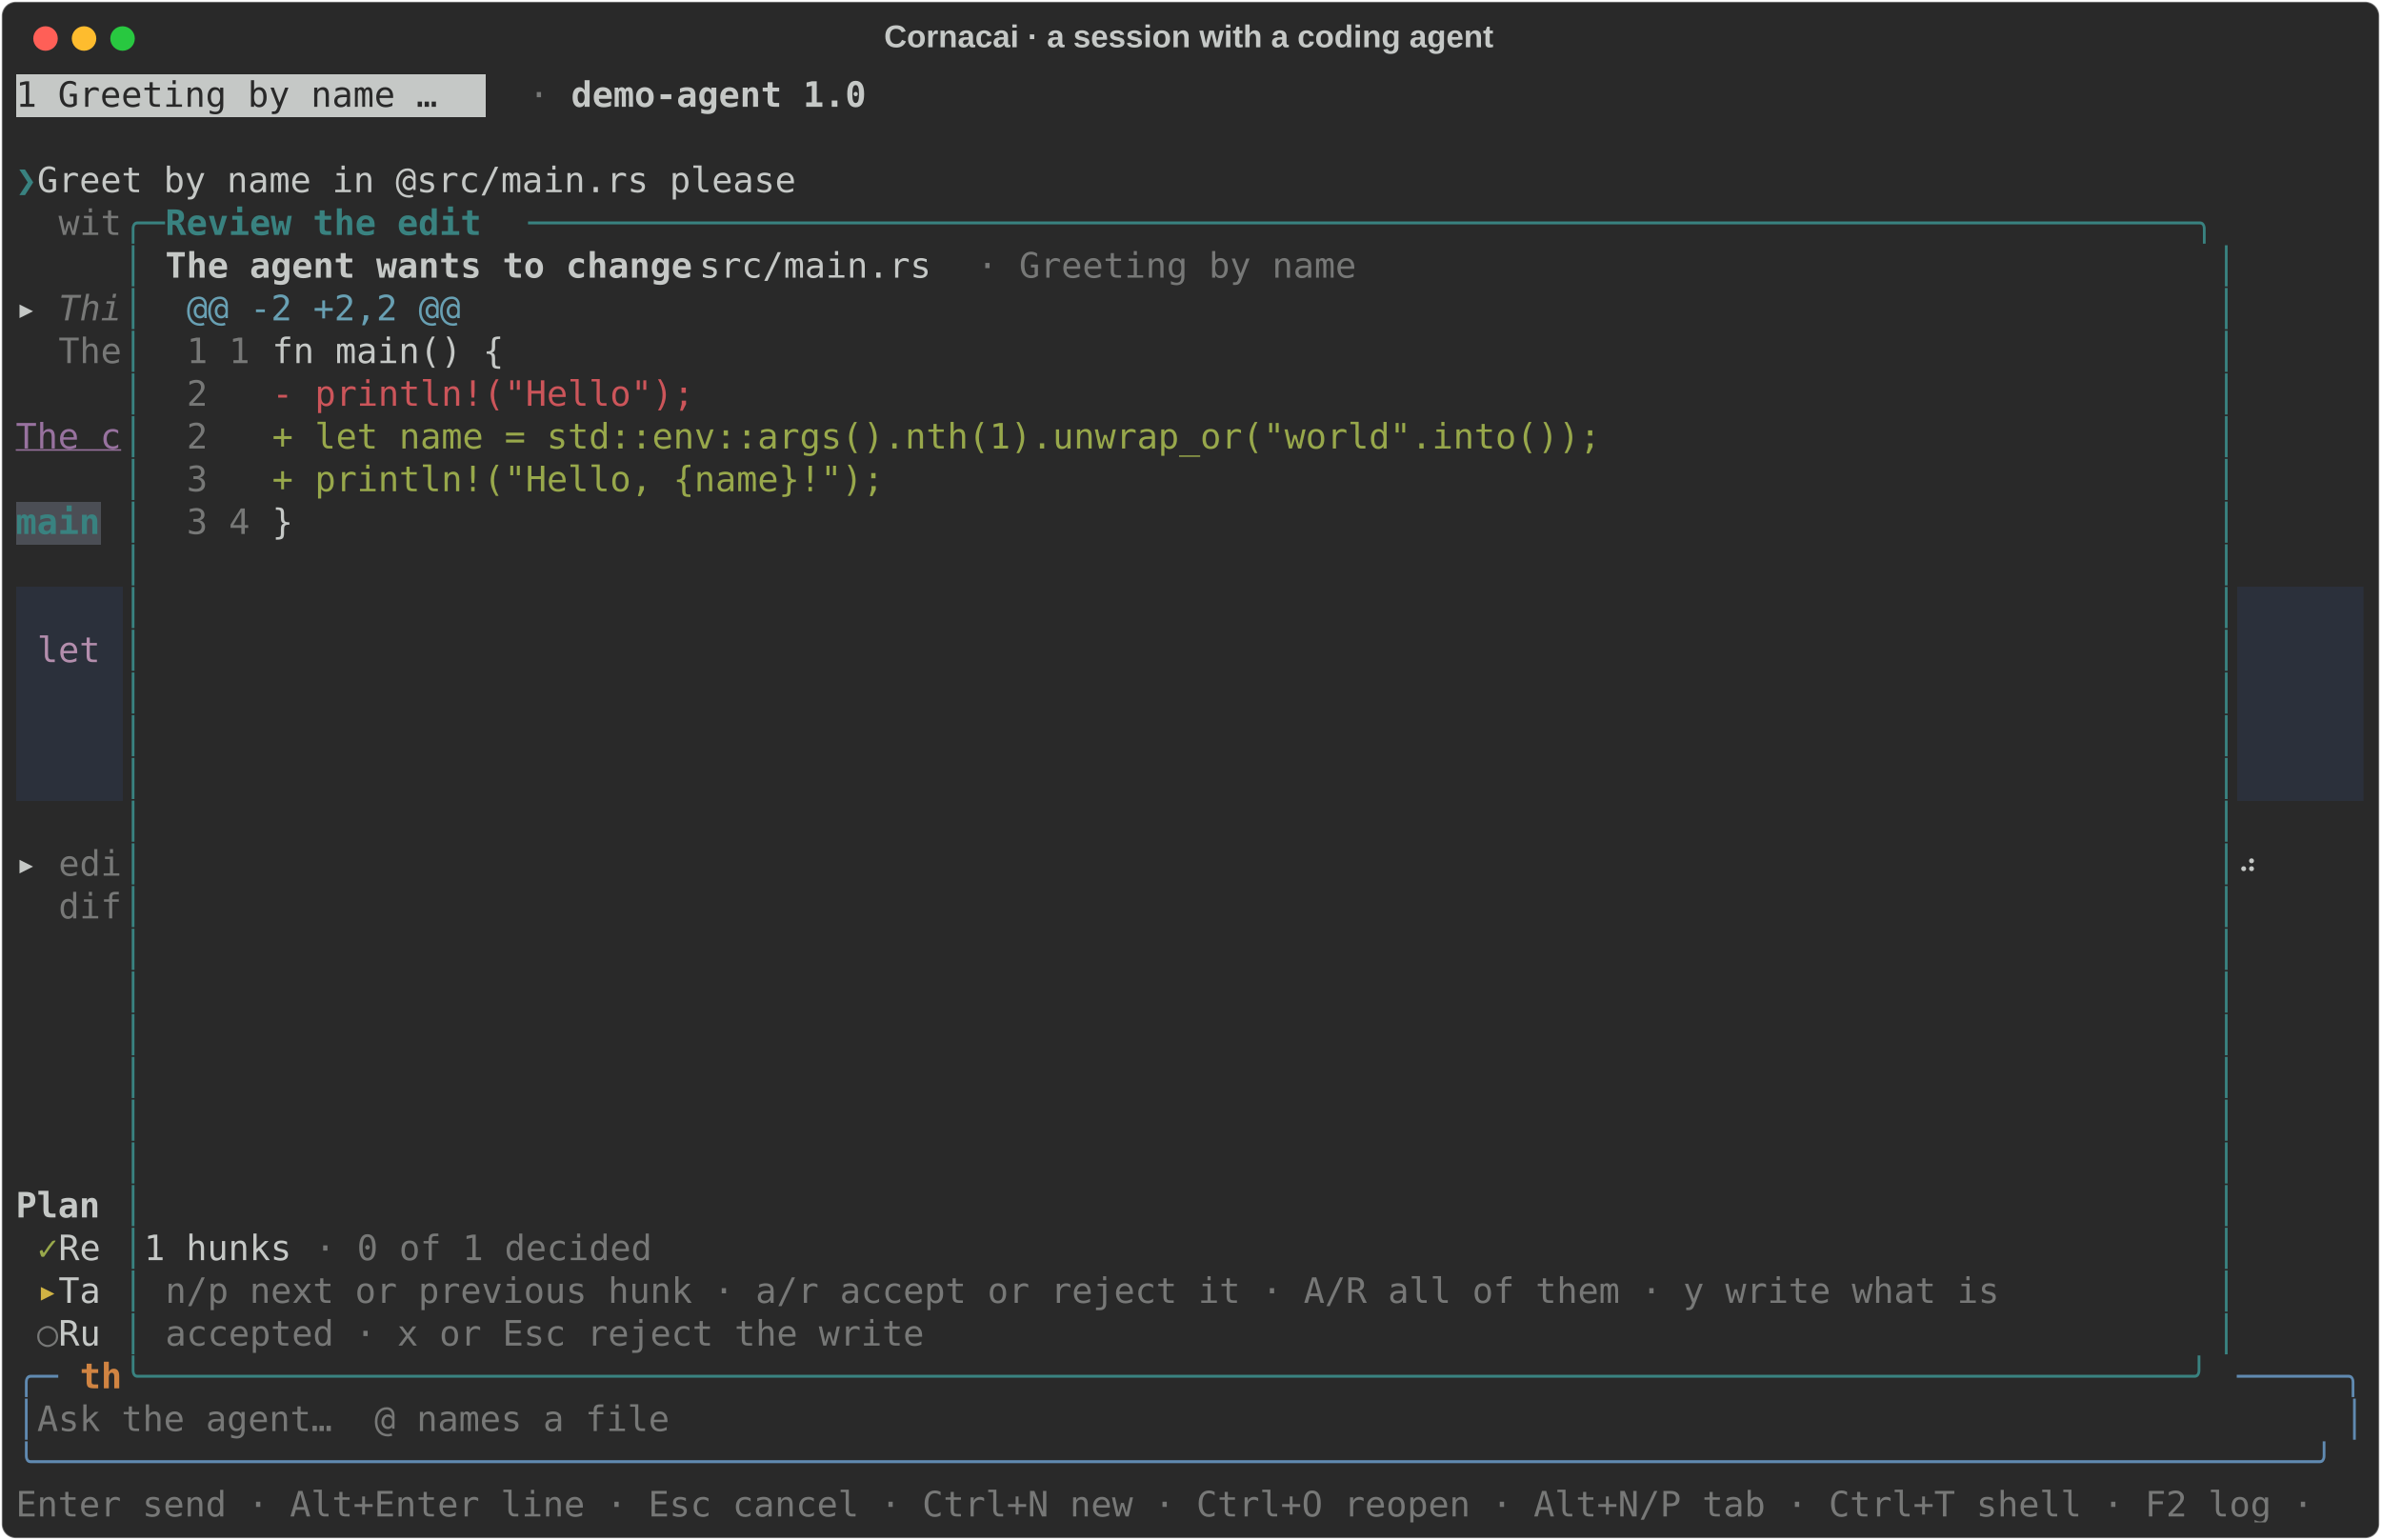
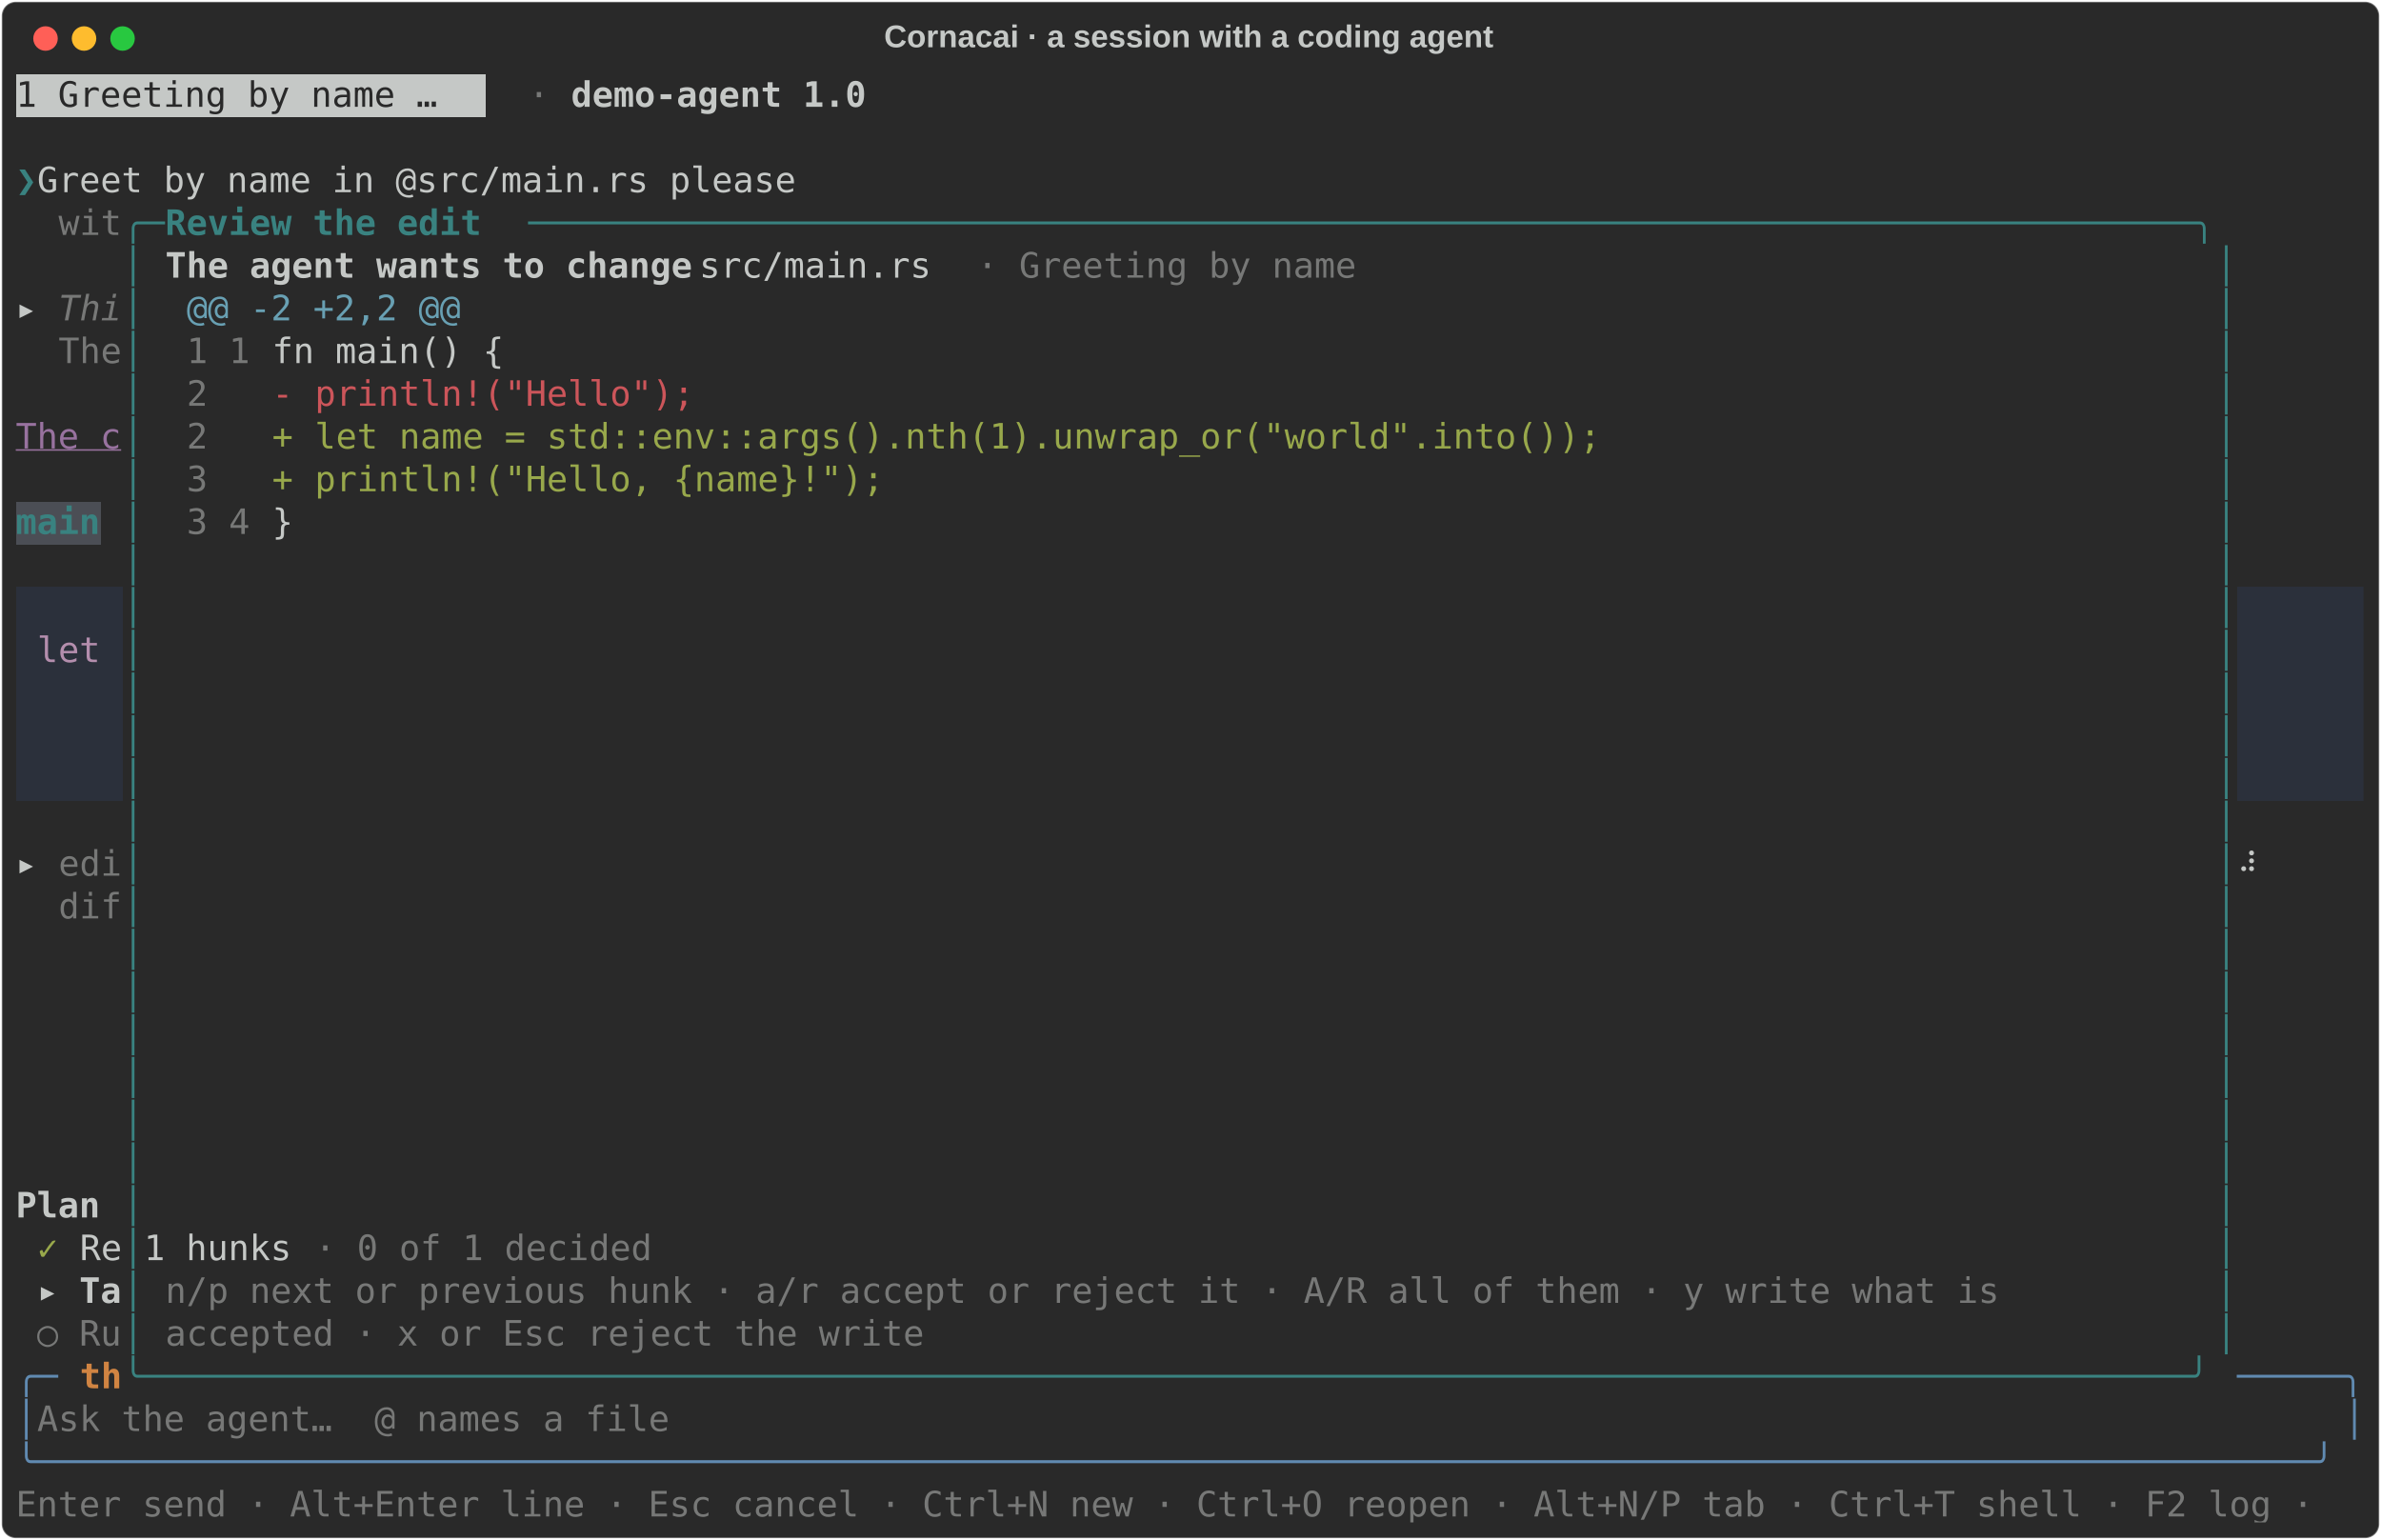
<svg xmlns="http://www.w3.org/2000/svg" class="rich-terminal" viewBox="0 0 1360 879.6">
  <style>

    @font-face {
        font-family: "Fira Code";
        src: local("FiraCode-Regular"),
                url("https://cdnjs.cloudflare.com/ajax/libs/firacode/6.2.0/woff2/FiraCode-Regular.woff2") format("woff2"),
                url("https://cdnjs.cloudflare.com/ajax/libs/firacode/6.2.0/woff/FiraCode-Regular.woff") format("woff");
        font-style: normal;
        font-weight: 400;
    }
    @font-face {
        font-family: "Fira Code";
        src: local("FiraCode-Bold"),
                url("https://cdnjs.cloudflare.com/ajax/libs/firacode/6.2.0/woff2/FiraCode-Bold.woff2") format("woff2"),
                url("https://cdnjs.cloudflare.com/ajax/libs/firacode/6.2.0/woff/FiraCode-Bold.woff") format("woff");
        font-style: bold;
        font-weight: 700;
    }

    .rich-record-matrix {
        font-family: Fira Code, monospace;
        font-size: 20px;
        line-height: 24.4px;
        font-variant-east-asian: full-width;
    }

    .rich-record-title {
        font-size: 18px;
        font-weight: bold;
        font-family: arial;
    }

    .rich-record-r1 { fill: #292929 }
.rich-record-r2 { fill: #c5c8c6 }
.rich-record-r3 { fill: #777877 }
.rich-record-r4 { fill: #c5c8c6;font-weight: bold }
.rich-record-r5 { fill: #398280;font-weight: bold }
.rich-record-r6 { fill: #398280 }
.rich-record-r7 { fill: #777877;font-style: italic; }
.rich-record-r8 { fill: #68a0b3 }
.rich-record-r9 { fill: #cc555a }
.rich-record-r10 { fill: #98729f;text-decoration: underline; }
.rich-record-r11 { fill: #98a84b }
.rich-record-r12 { fill: #b48ead }
.rich-record-r13 { fill: #c0c5ce }
- .rich-record-r14 { fill: #d0b344 }
- .rich-record-r15 { fill: #608ab1 }
- .rich-record-r16 { fill: #1984e9;font-weight: bold }
- .rich-record-r17 { fill: #d08442;font-weight: bold }
+ .rich-record-r14 { fill: #608ab1 }
+ .rich-record-r15 { fill: #1984e9;font-weight: bold }
+ .rich-record-r16 { fill: #d08442;font-weight: bold }
    </style>
  <defs>
    <clipPath id="rich-record-clip-terminal">
      <rect x="0" y="0" width="1341.0" height="828.6" />
    </clipPath>
    <clipPath id="rich-record-line-0">
      <rect x="0" y="1.5" width="1342" height="24.65" />
    </clipPath>
    <clipPath id="rich-record-line-1">
      <rect x="0" y="25.9" width="1342" height="24.65" />
    </clipPath>
    <clipPath id="rich-record-line-2">
      <rect x="0" y="50.3" width="1342" height="24.65" />
    </clipPath>
    <clipPath id="rich-record-line-3">
      <rect x="0" y="74.7" width="1342" height="24.65" />
    </clipPath>
    <clipPath id="rich-record-line-4">
      <rect x="0" y="99.1" width="1342" height="24.65" />
    </clipPath>
    <clipPath id="rich-record-line-5">
      <rect x="0" y="123.5" width="1342" height="24.65" />
    </clipPath>
    <clipPath id="rich-record-line-6">
      <rect x="0" y="147.9" width="1342" height="24.65" />
    </clipPath>
    <clipPath id="rich-record-line-7">
      <rect x="0" y="172.3" width="1342" height="24.65" />
    </clipPath>
    <clipPath id="rich-record-line-8">
      <rect x="0" y="196.7" width="1342" height="24.65" />
    </clipPath>
    <clipPath id="rich-record-line-9">
      <rect x="0" y="221.1" width="1342" height="24.65" />
    </clipPath>
    <clipPath id="rich-record-line-10">
      <rect x="0" y="245.5" width="1342" height="24.65" />
    </clipPath>
    <clipPath id="rich-record-line-11">
      <rect x="0" y="269.9" width="1342" height="24.65" />
    </clipPath>
    <clipPath id="rich-record-line-12">
      <rect x="0" y="294.3" width="1342" height="24.65" />
    </clipPath>
    <clipPath id="rich-record-line-13">
      <rect x="0" y="318.7" width="1342" height="24.65" />
    </clipPath>
    <clipPath id="rich-record-line-14">
      <rect x="0" y="343.1" width="1342" height="24.65" />
    </clipPath>
    <clipPath id="rich-record-line-15">
      <rect x="0" y="367.5" width="1342" height="24.65" />
    </clipPath>
    <clipPath id="rich-record-line-16">
      <rect x="0" y="391.9" width="1342" height="24.65" />
    </clipPath>
    <clipPath id="rich-record-line-17">
      <rect x="0" y="416.3" width="1342" height="24.65" />
    </clipPath>
    <clipPath id="rich-record-line-18">
      <rect x="0" y="440.7" width="1342" height="24.65" />
    </clipPath>
    <clipPath id="rich-record-line-19">
      <rect x="0" y="465.1" width="1342" height="24.65" />
    </clipPath>
    <clipPath id="rich-record-line-20">
      <rect x="0" y="489.5" width="1342" height="24.65" />
    </clipPath>
    <clipPath id="rich-record-line-21">
      <rect x="0" y="513.9" width="1342" height="24.65" />
    </clipPath>
    <clipPath id="rich-record-line-22">
      <rect x="0" y="538.3" width="1342" height="24.65" />
    </clipPath>
    <clipPath id="rich-record-line-23">
      <rect x="0" y="562.7" width="1342" height="24.65" />
    </clipPath>
    <clipPath id="rich-record-line-24">
      <rect x="0" y="587.1" width="1342" height="24.65" />
    </clipPath>
    <clipPath id="rich-record-line-25">
      <rect x="0" y="611.5" width="1342" height="24.65" />
    </clipPath>
    <clipPath id="rich-record-line-26">
      <rect x="0" y="635.9" width="1342" height="24.65" />
    </clipPath>
    <clipPath id="rich-record-line-27">
      <rect x="0" y="660.3" width="1342" height="24.65" />
    </clipPath>
    <clipPath id="rich-record-line-28">
      <rect x="0" y="684.7" width="1342" height="24.65" />
    </clipPath>
    <clipPath id="rich-record-line-29">
      <rect x="0" y="709.1" width="1342" height="24.65" />
    </clipPath>
    <clipPath id="rich-record-line-30">
      <rect x="0" y="733.5" width="1342" height="24.65" />
    </clipPath>
    <clipPath id="rich-record-line-31">
      <rect x="0" y="757.9" width="1342" height="24.65" />
    </clipPath>
    <clipPath id="rich-record-line-32">
      <rect x="0" y="782.3" width="1342" height="24.65" />
    </clipPath>
  </defs>
  <rect fill="#292929" stroke="rgba(255,255,255,0.35)" stroke-width="1" x="1" y="1" width="1358" height="877.6" rx="8" />
  <text class="rich-record-title" fill="#c5c8c6" text-anchor="middle" x="679" y="27">Cornacai · a session with a coding agent</text>
  <g transform="translate(26,22)">
    <circle cx="0" cy="0" r="7" fill="#ff5f57" />
    <circle cx="22" cy="0" r="7" fill="#febc2e" />
    <circle cx="44" cy="0" r="7" fill="#28c840" />
  </g>
  <g transform="translate(9, 41)" clip-path="url(#rich-record-clip-terminal)">
    <rect fill="#c5c8c6" x="0" y="1.5" width="268.4" height="24.65" shape-rendering="crispEdges" />
    <rect fill="#4b4e55" x="0" y="245.5" width="48.8" height="24.65" shape-rendering="crispEdges" />
    <rect fill="#2b303b" x="0" y="294.3" width="61" height="24.65" shape-rendering="crispEdges" />
    <rect fill="#2b303b" x="1268.8" y="294.3" width="73.2" height="24.65" shape-rendering="crispEdges" />
    <rect fill="#2b303b" x="0" y="318.7" width="12.2" height="24.65" shape-rendering="crispEdges" />
    <rect fill="#2b303b" x="12.2" y="318.7" width="36.6" height="24.65" shape-rendering="crispEdges" />
    <rect fill="#2b303b" x="48.8" y="318.7" width="12.2" height="24.65" shape-rendering="crispEdges" />
    <rect fill="#2b303b" x="1268.8" y="318.7" width="73.2" height="24.65" shape-rendering="crispEdges" />
    <rect fill="#2b303b" x="0" y="343.1" width="12.2" height="24.65" shape-rendering="crispEdges" />
    <rect fill="#2b303b" x="12.2" y="343.1" width="48.8" height="24.65" shape-rendering="crispEdges" />
    <rect fill="#2b303b" x="1268.8" y="343.1" width="73.2" height="24.65" shape-rendering="crispEdges" />
    <rect fill="#2b303b" x="0" y="367.5" width="12.2" height="24.65" shape-rendering="crispEdges" />
    <rect fill="#2b303b" x="12.2" y="367.5" width="48.8" height="24.65" shape-rendering="crispEdges" />
    <rect fill="#2b303b" x="1268.8" y="367.5" width="73.2" height="24.65" shape-rendering="crispEdges" />
    <rect fill="#2b303b" x="0" y="391.9" width="61" height="24.65" shape-rendering="crispEdges" />
    <rect fill="#2b303b" x="1268.8" y="391.9" width="73.2" height="24.65" shape-rendering="crispEdges" />
    <g class="rich-record-matrix">
      <text class="rich-record-r1" x="0" y="20" textLength="268.4" clip-path="url(#rich-record-line-0)"> 1 Greeting by name … </text>
      <text class="rich-record-r3" x="292.8" y="20" textLength="12.2" clip-path="url(#rich-record-line-0)">·</text>
      <text class="rich-record-r4" x="317.2" y="20" textLength="170.8" clip-path="url(#rich-record-line-0)">demo-agent 1.0</text>
      <text class="rich-record-r2" x="1342" y="20" textLength="12.2" clip-path="url(#rich-record-line-0)">
</text>
      <text class="rich-record-r2" x="1342" y="44.4" textLength="12.2" clip-path="url(#rich-record-line-1)">
</text>
      <text class="rich-record-r5" x="0" y="68.8" textLength="12.2" clip-path="url(#rich-record-line-2)">❯</text>
      <text class="rich-record-r2" x="12.2" y="68.8" textLength="1329.8" clip-path="url(#rich-record-line-2)"> Greet by name in @src/main.rs please                                                                        </text>
      <text class="rich-record-r2" x="1342" y="68.8" textLength="12.2" clip-path="url(#rich-record-line-2)">
</text>
      <text class="rich-record-r3" x="24.4" y="93.2" textLength="36.6" clip-path="url(#rich-record-line-3)">wit</text>
      <text class="rich-record-r6" x="61" y="93.2" textLength="24.4" clip-path="url(#rich-record-line-3)">╭─</text>
      <text class="rich-record-r5" x="85.4" y="93.2" textLength="207.4" clip-path="url(#rich-record-line-3)"> Review the edit </text>
      <text class="rich-record-r6" x="292.8" y="93.2" textLength="976" clip-path="url(#rich-record-line-3)">───────────────────────────────────────────────────────────────────────────────╮</text>
      <text class="rich-record-r2" x="1342" y="93.2" textLength="12.2" clip-path="url(#rich-record-line-3)">
</text>
      <text class="rich-record-r6" x="61" y="117.6" textLength="12.2" clip-path="url(#rich-record-line-4)">│</text>
      <text class="rich-record-r4" x="85.4" y="117.6" textLength="305" clip-path="url(#rich-record-line-4)">The agent wants to change</text>
      <text class="rich-record-r2" x="390.4" y="117.6" textLength="158.6" clip-path="url(#rich-record-line-4)"> src/main.rs </text>
      <text class="rich-record-r3" x="549" y="117.6" textLength="219.6" clip-path="url(#rich-record-line-4)">· Greeting by name</text>
      <text class="rich-record-r6" x="1256.6" y="117.6" textLength="12.2" clip-path="url(#rich-record-line-4)">│</text>
      <text class="rich-record-r2" x="1342" y="117.6" textLength="12.2" clip-path="url(#rich-record-line-4)">
</text>
      <text class="rich-record-r4" x="0" y="142" textLength="12.2" clip-path="url(#rich-record-line-5)">▸</text>
      <text class="rich-record-r7" x="24.4" y="142" textLength="36.6" clip-path="url(#rich-record-line-5)">Thi</text>
      <text class="rich-record-r6" x="61" y="142" textLength="12.2" clip-path="url(#rich-record-line-5)">│</text>
      <text class="rich-record-r8" x="97.6" y="142" textLength="158.6" clip-path="url(#rich-record-line-5)">@@ -2 +2,2 @@</text>
      <text class="rich-record-r6" x="1256.6" y="142" textLength="12.2" clip-path="url(#rich-record-line-5)">│</text>
      <text class="rich-record-r2" x="1342" y="142" textLength="12.2" clip-path="url(#rich-record-line-5)">
</text>
      <text class="rich-record-r3" x="24.4" y="166.4" textLength="36.6" clip-path="url(#rich-record-line-6)">The</text>
      <text class="rich-record-r6" x="61" y="166.4" textLength="12.2" clip-path="url(#rich-record-line-6)">│</text>
      <text class="rich-record-r3" x="97.6" y="166.4" textLength="48.8" clip-path="url(#rich-record-line-6)">1 1 </text>
      <text class="rich-record-r2" x="146.4" y="166.4" textLength="1110.2" clip-path="url(#rich-record-line-6)">  fn main() {                                                                              </text>
      <text class="rich-record-r6" x="1256.6" y="166.4" textLength="12.2" clip-path="url(#rich-record-line-6)">│</text>
      <text class="rich-record-r2" x="1342" y="166.4" textLength="12.2" clip-path="url(#rich-record-line-6)">
</text>
      <text class="rich-record-r6" x="61" y="190.8" textLength="12.2" clip-path="url(#rich-record-line-7)">│</text>
      <text class="rich-record-r3" x="97.6" y="190.8" textLength="48.8" clip-path="url(#rich-record-line-7)">2   </text>
      <text class="rich-record-r9" x="146.4" y="190.8" textLength="12.2" clip-path="url(#rich-record-line-7)">-</text>
      <text class="rich-record-r9" x="170.8" y="190.8" textLength="268.4" clip-path="url(#rich-record-line-7)">    println!("Hello");</text>
      <text class="rich-record-r6" x="1256.6" y="190.8" textLength="12.2" clip-path="url(#rich-record-line-7)">│</text>
      <text class="rich-record-r2" x="1342" y="190.8" textLength="12.2" clip-path="url(#rich-record-line-7)">
</text>
      <text class="rich-record-r10" x="0" y="215.2" textLength="61" clip-path="url(#rich-record-line-8)">The c</text>
      <text class="rich-record-r6" x="61" y="215.2" textLength="12.2" clip-path="url(#rich-record-line-8)">│</text>
      <text class="rich-record-r3" x="97.6" y="215.2" textLength="48.8" clip-path="url(#rich-record-line-8)">  2 </text>
      <text class="rich-record-r11" x="146.4" y="215.2" textLength="12.2" clip-path="url(#rich-record-line-8)">+</text>
      <text class="rich-record-r11" x="170.8" y="215.2" textLength="793" clip-path="url(#rich-record-line-8)">    let name = std::env::args().nth(1).unwrap_or("world".into());</text>
      <text class="rich-record-r6" x="1256.6" y="215.2" textLength="12.2" clip-path="url(#rich-record-line-8)">│</text>
      <text class="rich-record-r2" x="1342" y="215.2" textLength="12.2" clip-path="url(#rich-record-line-8)">
</text>
      <text class="rich-record-r6" x="61" y="239.6" textLength="12.2" clip-path="url(#rich-record-line-9)">│</text>
      <text class="rich-record-r3" x="97.6" y="239.6" textLength="48.8" clip-path="url(#rich-record-line-9)">  3 </text>
      <text class="rich-record-r11" x="146.4" y="239.6" textLength="12.2" clip-path="url(#rich-record-line-9)">+</text>
      <text class="rich-record-r11" x="170.8" y="239.6" textLength="378.2" clip-path="url(#rich-record-line-9)">    println!("Hello, {name}!");</text>
      <text class="rich-record-r6" x="1256.6" y="239.6" textLength="12.2" clip-path="url(#rich-record-line-9)">│</text>
      <text class="rich-record-r2" x="1342" y="239.6" textLength="12.2" clip-path="url(#rich-record-line-9)">
</text>
      <text class="rich-record-r5" x="0" y="264" textLength="48.8" clip-path="url(#rich-record-line-10)">main</text>
      <text class="rich-record-r6" x="61" y="264" textLength="12.2" clip-path="url(#rich-record-line-10)">│</text>
      <text class="rich-record-r3" x="97.6" y="264" textLength="48.8" clip-path="url(#rich-record-line-10)">3 4 </text>
      <text class="rich-record-r2" x="146.4" y="264" textLength="1110.2" clip-path="url(#rich-record-line-10)">  }                                                                                        </text>
      <text class="rich-record-r6" x="1256.6" y="264" textLength="12.2" clip-path="url(#rich-record-line-10)">│</text>
      <text class="rich-record-r2" x="1342" y="264" textLength="12.2" clip-path="url(#rich-record-line-10)">
</text>
      <text class="rich-record-r6" x="61" y="288.4" textLength="12.2" clip-path="url(#rich-record-line-11)">│</text>
      <text class="rich-record-r6" x="1256.6" y="288.4" textLength="12.2" clip-path="url(#rich-record-line-11)">│</text>
      <text class="rich-record-r2" x="1342" y="288.4" textLength="12.2" clip-path="url(#rich-record-line-11)">
</text>
      <text class="rich-record-r6" x="61" y="312.8" textLength="12.2" clip-path="url(#rich-record-line-12)">│</text>
      <text class="rich-record-r6" x="1256.6" y="312.8" textLength="12.2" clip-path="url(#rich-record-line-12)">│</text>
      <text class="rich-record-r2" x="1342" y="312.8" textLength="12.2" clip-path="url(#rich-record-line-12)">
</text>
      <text class="rich-record-r12" x="12.2" y="337.2" textLength="36.6" clip-path="url(#rich-record-line-13)">let</text>
      <text class="rich-record-r6" x="61" y="337.2" textLength="12.2" clip-path="url(#rich-record-line-13)">│</text>
      <text class="rich-record-r6" x="1256.6" y="337.2" textLength="12.2" clip-path="url(#rich-record-line-13)">│</text>
      <text class="rich-record-r2" x="1342" y="337.2" textLength="12.2" clip-path="url(#rich-record-line-13)">
</text>
      <text class="rich-record-r6" x="61" y="361.6" textLength="12.2" clip-path="url(#rich-record-line-14)">│</text>
      <text class="rich-record-r6" x="1256.6" y="361.6" textLength="12.2" clip-path="url(#rich-record-line-14)">│</text>
      <text class="rich-record-r2" x="1342" y="361.6" textLength="12.2" clip-path="url(#rich-record-line-14)">
</text>
      <text class="rich-record-r6" x="61" y="386" textLength="12.2" clip-path="url(#rich-record-line-15)">│</text>
      <text class="rich-record-r6" x="1256.6" y="386" textLength="12.2" clip-path="url(#rich-record-line-15)">│</text>
      <text class="rich-record-r2" x="1342" y="386" textLength="12.2" clip-path="url(#rich-record-line-15)">
</text>
      <text class="rich-record-r6" x="61" y="410.4" textLength="12.2" clip-path="url(#rich-record-line-16)">│</text>
      <text class="rich-record-r6" x="1256.6" y="410.4" textLength="12.2" clip-path="url(#rich-record-line-16)">│</text>
      <text class="rich-record-r2" x="1342" y="410.4" textLength="12.2" clip-path="url(#rich-record-line-16)">
</text>
      <text class="rich-record-r6" x="61" y="434.8" textLength="12.2" clip-path="url(#rich-record-line-17)">│</text>
      <text class="rich-record-r6" x="1256.6" y="434.8" textLength="12.2" clip-path="url(#rich-record-line-17)">│</text>
      <text class="rich-record-r2" x="1342" y="434.8" textLength="12.2" clip-path="url(#rich-record-line-17)">
</text>
      <text class="rich-record-r4" x="0" y="459.2" textLength="12.2" clip-path="url(#rich-record-line-18)">▸</text>
      <text class="rich-record-r3" x="24.4" y="459.2" textLength="36.6" clip-path="url(#rich-record-line-18)">edi</text>
      <text class="rich-record-r6" x="61" y="459.2" textLength="12.2" clip-path="url(#rich-record-line-18)">│</text>
      <text class="rich-record-r6" x="1256.6" y="459.2" textLength="12.2" clip-path="url(#rich-record-line-18)">│</text>
-       <text class="rich-record-r2" x="1268.8" y="459.2" textLength="73.2" clip-path="url(#rich-record-line-18)">     ⠴</text>
+       <text class="rich-record-r2" x="1268.8" y="459.2" textLength="73.2" clip-path="url(#rich-record-line-18)">     ⠼</text>
      <text class="rich-record-r2" x="1342" y="459.2" textLength="12.2" clip-path="url(#rich-record-line-18)">
</text>
      <text class="rich-record-r3" x="24.4" y="483.6" textLength="36.6" clip-path="url(#rich-record-line-19)">dif</text>
      <text class="rich-record-r6" x="61" y="483.6" textLength="12.2" clip-path="url(#rich-record-line-19)">│</text>
      <text class="rich-record-r6" x="1256.6" y="483.6" textLength="12.2" clip-path="url(#rich-record-line-19)">│</text>
      <text class="rich-record-r2" x="1342" y="483.6" textLength="12.2" clip-path="url(#rich-record-line-19)">
</text>
      <text class="rich-record-r6" x="61" y="508" textLength="12.2" clip-path="url(#rich-record-line-20)">│</text>
      <text class="rich-record-r6" x="1256.6" y="508" textLength="12.2" clip-path="url(#rich-record-line-20)">│</text>
      <text class="rich-record-r2" x="1342" y="508" textLength="12.2" clip-path="url(#rich-record-line-20)">
</text>
      <text class="rich-record-r6" x="61" y="532.4" textLength="12.2" clip-path="url(#rich-record-line-21)">│</text>
      <text class="rich-record-r6" x="1256.6" y="532.4" textLength="12.2" clip-path="url(#rich-record-line-21)">│</text>
      <text class="rich-record-r2" x="1342" y="532.4" textLength="12.2" clip-path="url(#rich-record-line-21)">
</text>
      <text class="rich-record-r6" x="61" y="556.8" textLength="12.2" clip-path="url(#rich-record-line-22)">│</text>
      <text class="rich-record-r6" x="1256.6" y="556.8" textLength="12.2" clip-path="url(#rich-record-line-22)">│</text>
      <text class="rich-record-r2" x="1342" y="556.8" textLength="12.2" clip-path="url(#rich-record-line-22)">
</text>
      <text class="rich-record-r6" x="61" y="581.2" textLength="12.2" clip-path="url(#rich-record-line-23)">│</text>
      <text class="rich-record-r6" x="1256.6" y="581.2" textLength="12.2" clip-path="url(#rich-record-line-23)">│</text>
      <text class="rich-record-r2" x="1342" y="581.2" textLength="12.2" clip-path="url(#rich-record-line-23)">
</text>
      <text class="rich-record-r6" x="61" y="605.6" textLength="12.2" clip-path="url(#rich-record-line-24)">│</text>
      <text class="rich-record-r6" x="1256.6" y="605.6" textLength="12.2" clip-path="url(#rich-record-line-24)">│</text>
      <text class="rich-record-r2" x="1342" y="605.6" textLength="12.2" clip-path="url(#rich-record-line-24)">
</text>
      <text class="rich-record-r6" x="61" y="630" textLength="12.2" clip-path="url(#rich-record-line-25)">│</text>
      <text class="rich-record-r6" x="1256.6" y="630" textLength="12.2" clip-path="url(#rich-record-line-25)">│</text>
      <text class="rich-record-r2" x="1342" y="630" textLength="12.2" clip-path="url(#rich-record-line-25)">
</text>
      <text class="rich-record-r4" x="0" y="654.4" textLength="48.8" clip-path="url(#rich-record-line-26)">Plan</text>
      <text class="rich-record-r6" x="61" y="654.4" textLength="12.2" clip-path="url(#rich-record-line-26)">│</text>
      <text class="rich-record-r6" x="1256.6" y="654.4" textLength="12.2" clip-path="url(#rich-record-line-26)">│</text>
      <text class="rich-record-r2" x="1342" y="654.4" textLength="12.2" clip-path="url(#rich-record-line-26)">
</text>
-       <text class="rich-record-r11" x="12.2" y="678.8" textLength="12.2" clip-path="url(#rich-record-line-27)">✓</text>
-       <text class="rich-record-r2" x="24.4" y="678.8" textLength="36.6" clip-path="url(#rich-record-line-27)"> Re</text>
+       <text class="rich-record-r11" x="12.2" y="678.8" textLength="24.4" clip-path="url(#rich-record-line-27)">✓ </text>
+       <text class="rich-record-r2" x="36.6" y="678.8" textLength="24.4" clip-path="url(#rich-record-line-27)">Re</text>
      <text class="rich-record-r6" x="61" y="678.8" textLength="12.2" clip-path="url(#rich-record-line-27)">│</text>
      <text class="rich-record-r2" x="73.2" y="678.8" textLength="97.6" clip-path="url(#rich-record-line-27)"> 1 hunks</text>
      <text class="rich-record-r3" x="170.8" y="678.8" textLength="207.4" clip-path="url(#rich-record-line-27)"> · 0 of 1 decided</text>
      <text class="rich-record-r6" x="1256.6" y="678.8" textLength="12.2" clip-path="url(#rich-record-line-27)">│</text>
      <text class="rich-record-r2" x="1342" y="678.8" textLength="12.2" clip-path="url(#rich-record-line-27)">
</text>
-       <text class="rich-record-r14" x="12.2" y="703.2" textLength="12.2" clip-path="url(#rich-record-line-28)">▸</text>
-       <text class="rich-record-r2" x="24.4" y="703.2" textLength="36.6" clip-path="url(#rich-record-line-28)"> Ta</text>
+       <text class="rich-record-r4" x="12.2" y="703.2" textLength="48.8" clip-path="url(#rich-record-line-28)">▸ Ta</text>
      <text class="rich-record-r6" x="61" y="703.2" textLength="12.2" clip-path="url(#rich-record-line-28)">│</text>
      <text class="rich-record-r3" x="85.4" y="703.2" textLength="1073.6" clip-path="url(#rich-record-line-28)">n/p next or previous hunk · a/r accept or reject it · A/R all of them · y write what is </text>
      <text class="rich-record-r6" x="1256.6" y="703.2" textLength="12.2" clip-path="url(#rich-record-line-28)">│</text>
      <text class="rich-record-r2" x="1342" y="703.2" textLength="12.2" clip-path="url(#rich-record-line-28)">
</text>
-       <text class="rich-record-r3" x="12.2" y="727.6" textLength="12.2" clip-path="url(#rich-record-line-29)">○</text>
-       <text class="rich-record-r2" x="24.4" y="727.6" textLength="36.6" clip-path="url(#rich-record-line-29)"> Ru</text>
+       <text class="rich-record-r3" x="12.2" y="727.6" textLength="48.8" clip-path="url(#rich-record-line-29)">○ Ru</text>
      <text class="rich-record-r6" x="61" y="727.6" textLength="12.2" clip-path="url(#rich-record-line-29)">│</text>
      <text class="rich-record-r3" x="85.4" y="727.6" textLength="439.2" clip-path="url(#rich-record-line-29)">accepted · x or Esc reject the write</text>
      <text class="rich-record-r6" x="1256.6" y="727.6" textLength="12.2" clip-path="url(#rich-record-line-29)">│</text>
      <text class="rich-record-r2" x="1342" y="727.6" textLength="12.2" clip-path="url(#rich-record-line-29)">
</text>
-       <text class="rich-record-r15" x="0" y="752" textLength="24.4" clip-path="url(#rich-record-line-30)">╭─</text>
-       <text class="rich-record-r17" x="36.6" y="752" textLength="24.4" clip-path="url(#rich-record-line-30)">th</text>
+       <text class="rich-record-r14" x="0" y="752" textLength="24.4" clip-path="url(#rich-record-line-30)">╭─</text>
+       <text class="rich-record-r16" x="36.6" y="752" textLength="24.4" clip-path="url(#rich-record-line-30)">th</text>
      <text class="rich-record-r6" x="61" y="752" textLength="1207.8" clip-path="url(#rich-record-line-30)">╰─────────────────────────────────────────────────────────────────────────────────────────────────╯</text>
-       <text class="rich-record-r15" x="1268.8" y="752" textLength="73.2" clip-path="url(#rich-record-line-30)">─────╮</text>
+       <text class="rich-record-r14" x="1268.8" y="752" textLength="73.2" clip-path="url(#rich-record-line-30)">─────╮</text>
      <text class="rich-record-r2" x="1342" y="752" textLength="12.2" clip-path="url(#rich-record-line-30)">
</text>
-       <text class="rich-record-r15" x="0" y="776.4" textLength="12.2" clip-path="url(#rich-record-line-31)">│</text>
+       <text class="rich-record-r14" x="0" y="776.4" textLength="12.2" clip-path="url(#rich-record-line-31)">│</text>
      <text class="rich-record-r3" x="12.2" y="776.4" textLength="366" clip-path="url(#rich-record-line-31)">Ask the agent…  @ names a file</text>
-       <text class="rich-record-r15" x="1329.8" y="776.4" textLength="12.2" clip-path="url(#rich-record-line-31)">│</text>
+       <text class="rich-record-r14" x="1329.8" y="776.4" textLength="12.2" clip-path="url(#rich-record-line-31)">│</text>
      <text class="rich-record-r2" x="1342" y="776.4" textLength="12.2" clip-path="url(#rich-record-line-31)">
</text>
-       <text class="rich-record-r15" x="0" y="800.8" textLength="1342" clip-path="url(#rich-record-line-32)">╰────────────────────────────────────────────────────────────────────────────────────────────────────────────╯</text>
+       <text class="rich-record-r14" x="0" y="800.8" textLength="1342" clip-path="url(#rich-record-line-32)">╰────────────────────────────────────────────────────────────────────────────────────────────────────────────╯</text>
      <text class="rich-record-r2" x="1342" y="800.8" textLength="12.2" clip-path="url(#rich-record-line-32)">
</text>
      <text class="rich-record-r3" x="0" y="825.2" textLength="1342" clip-path="url(#rich-record-line-33)">Enter send · Alt+Enter line · Esc cancel · Ctrl+N new · Ctrl+O reopen · Alt+N/P tab · Ctrl+T shell · F2 log · </text>
    </g>
  </g>
</svg>
